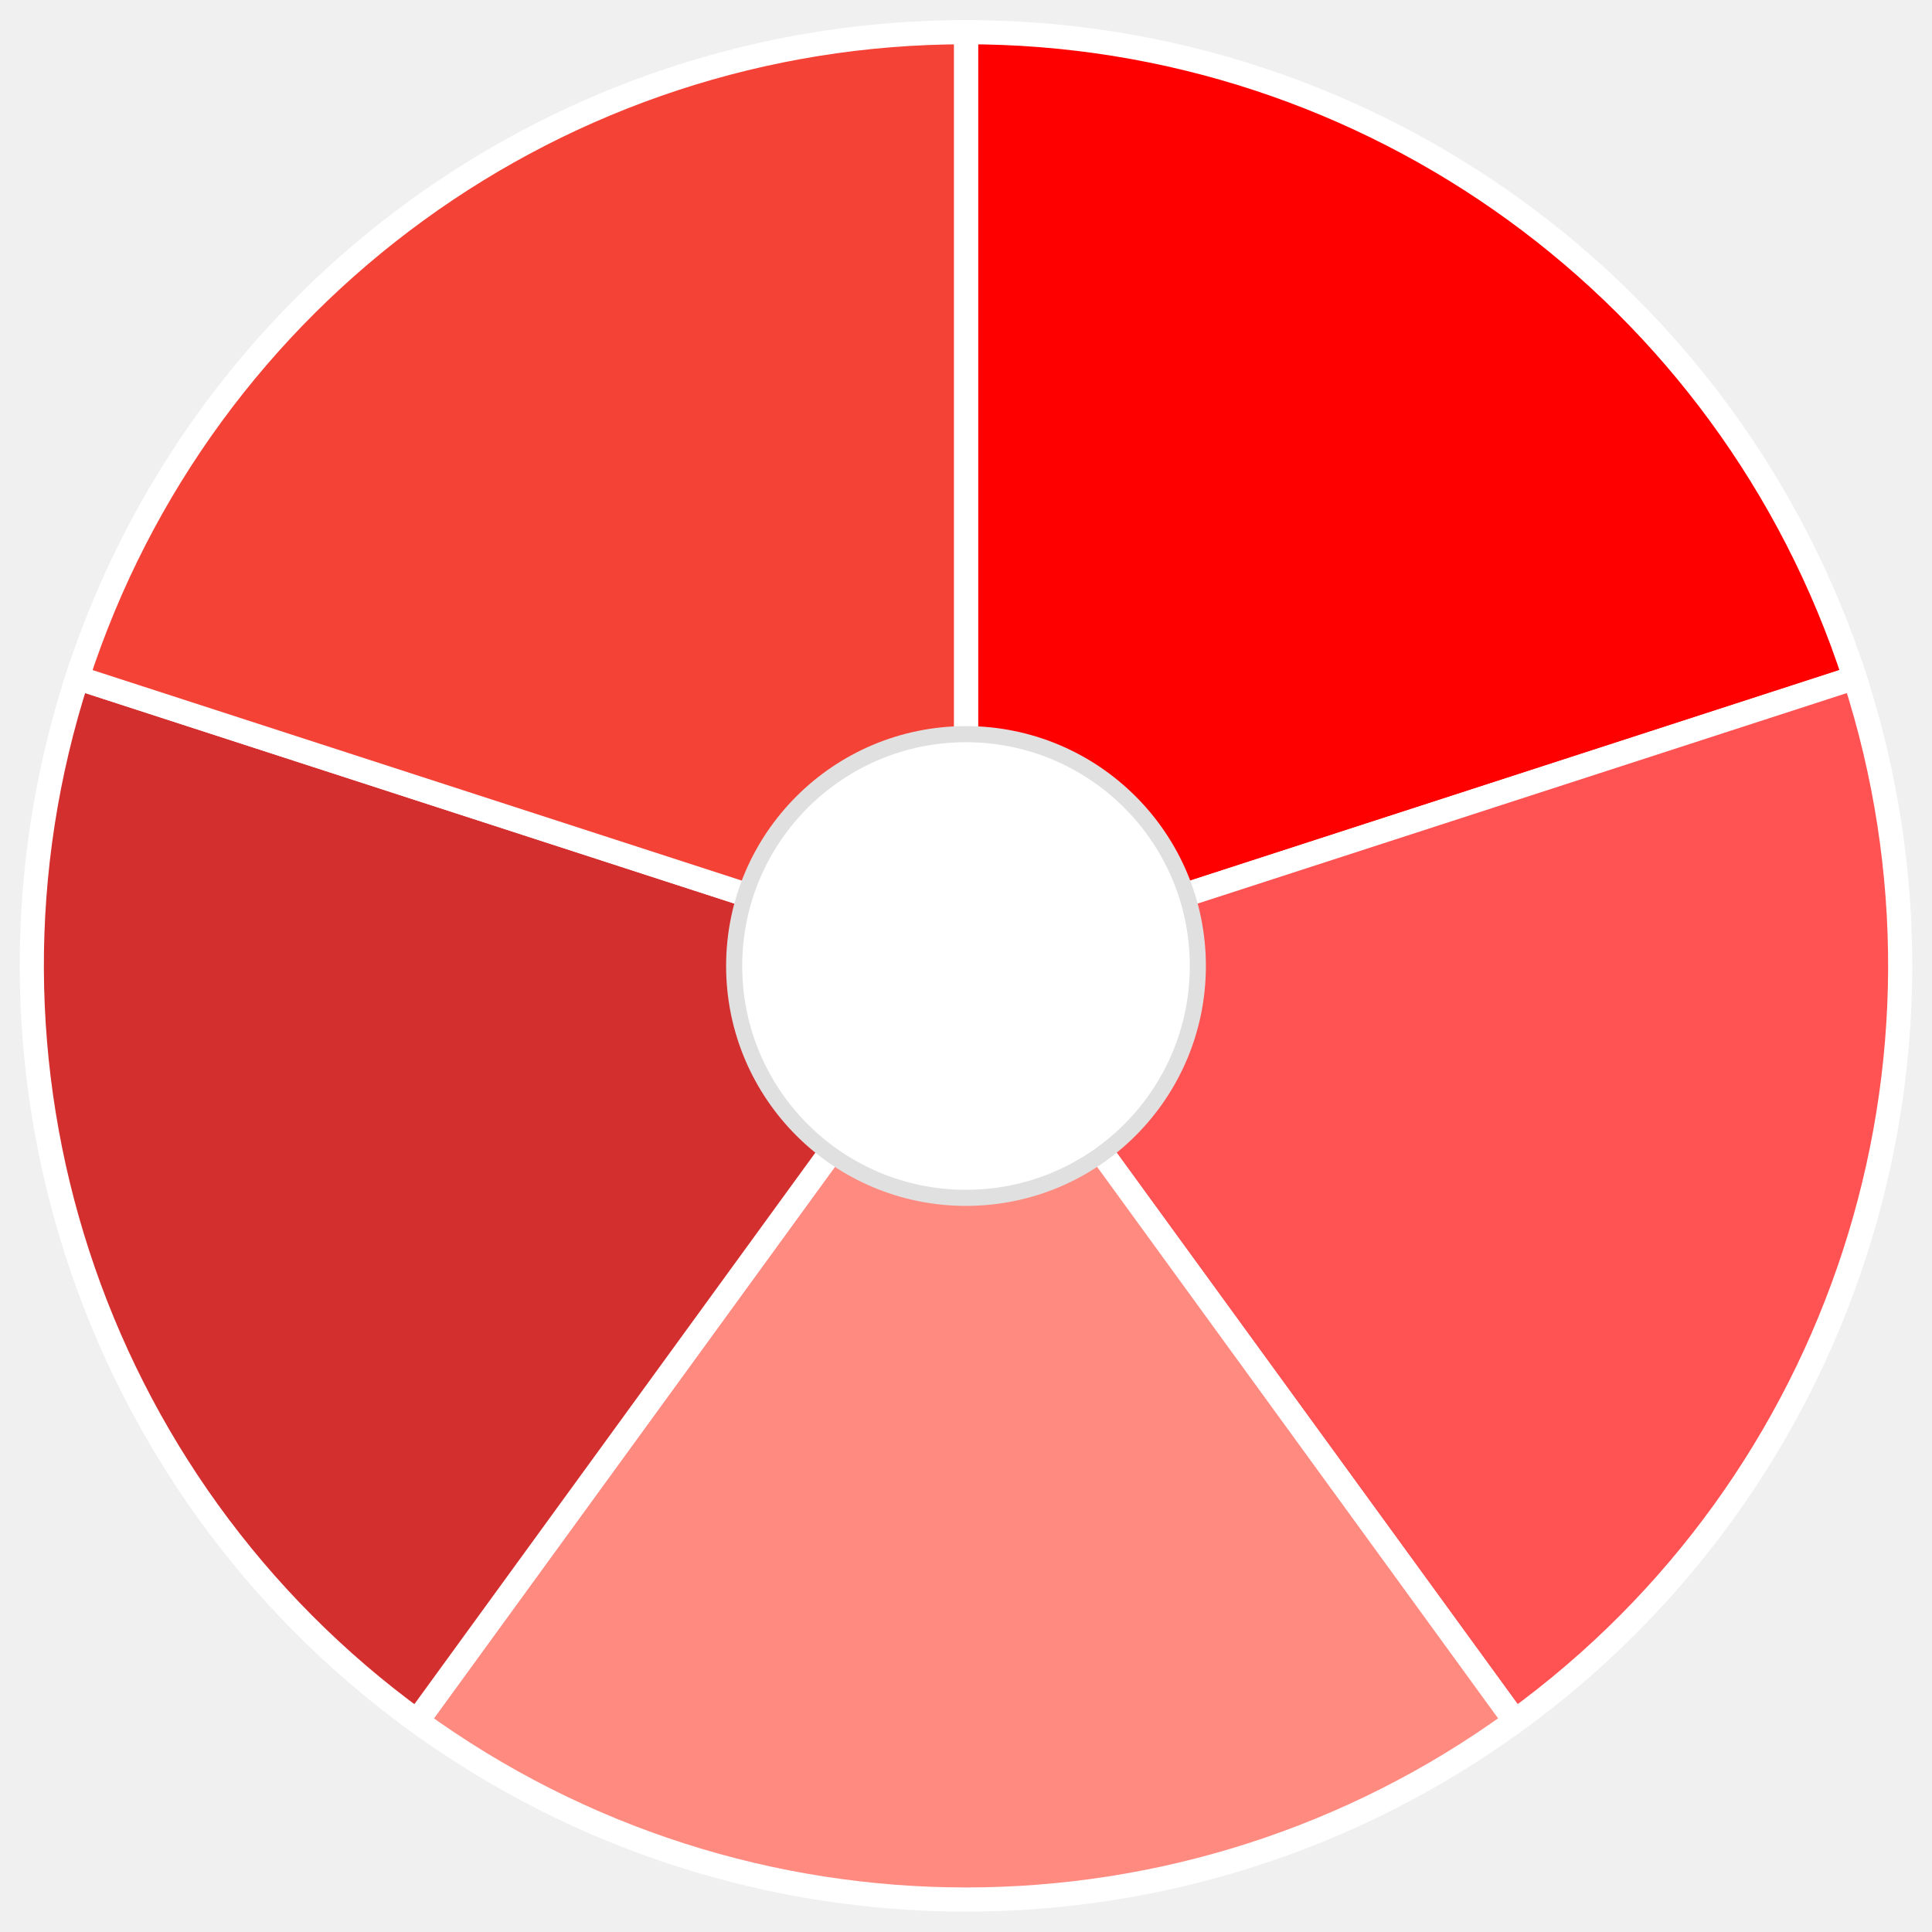
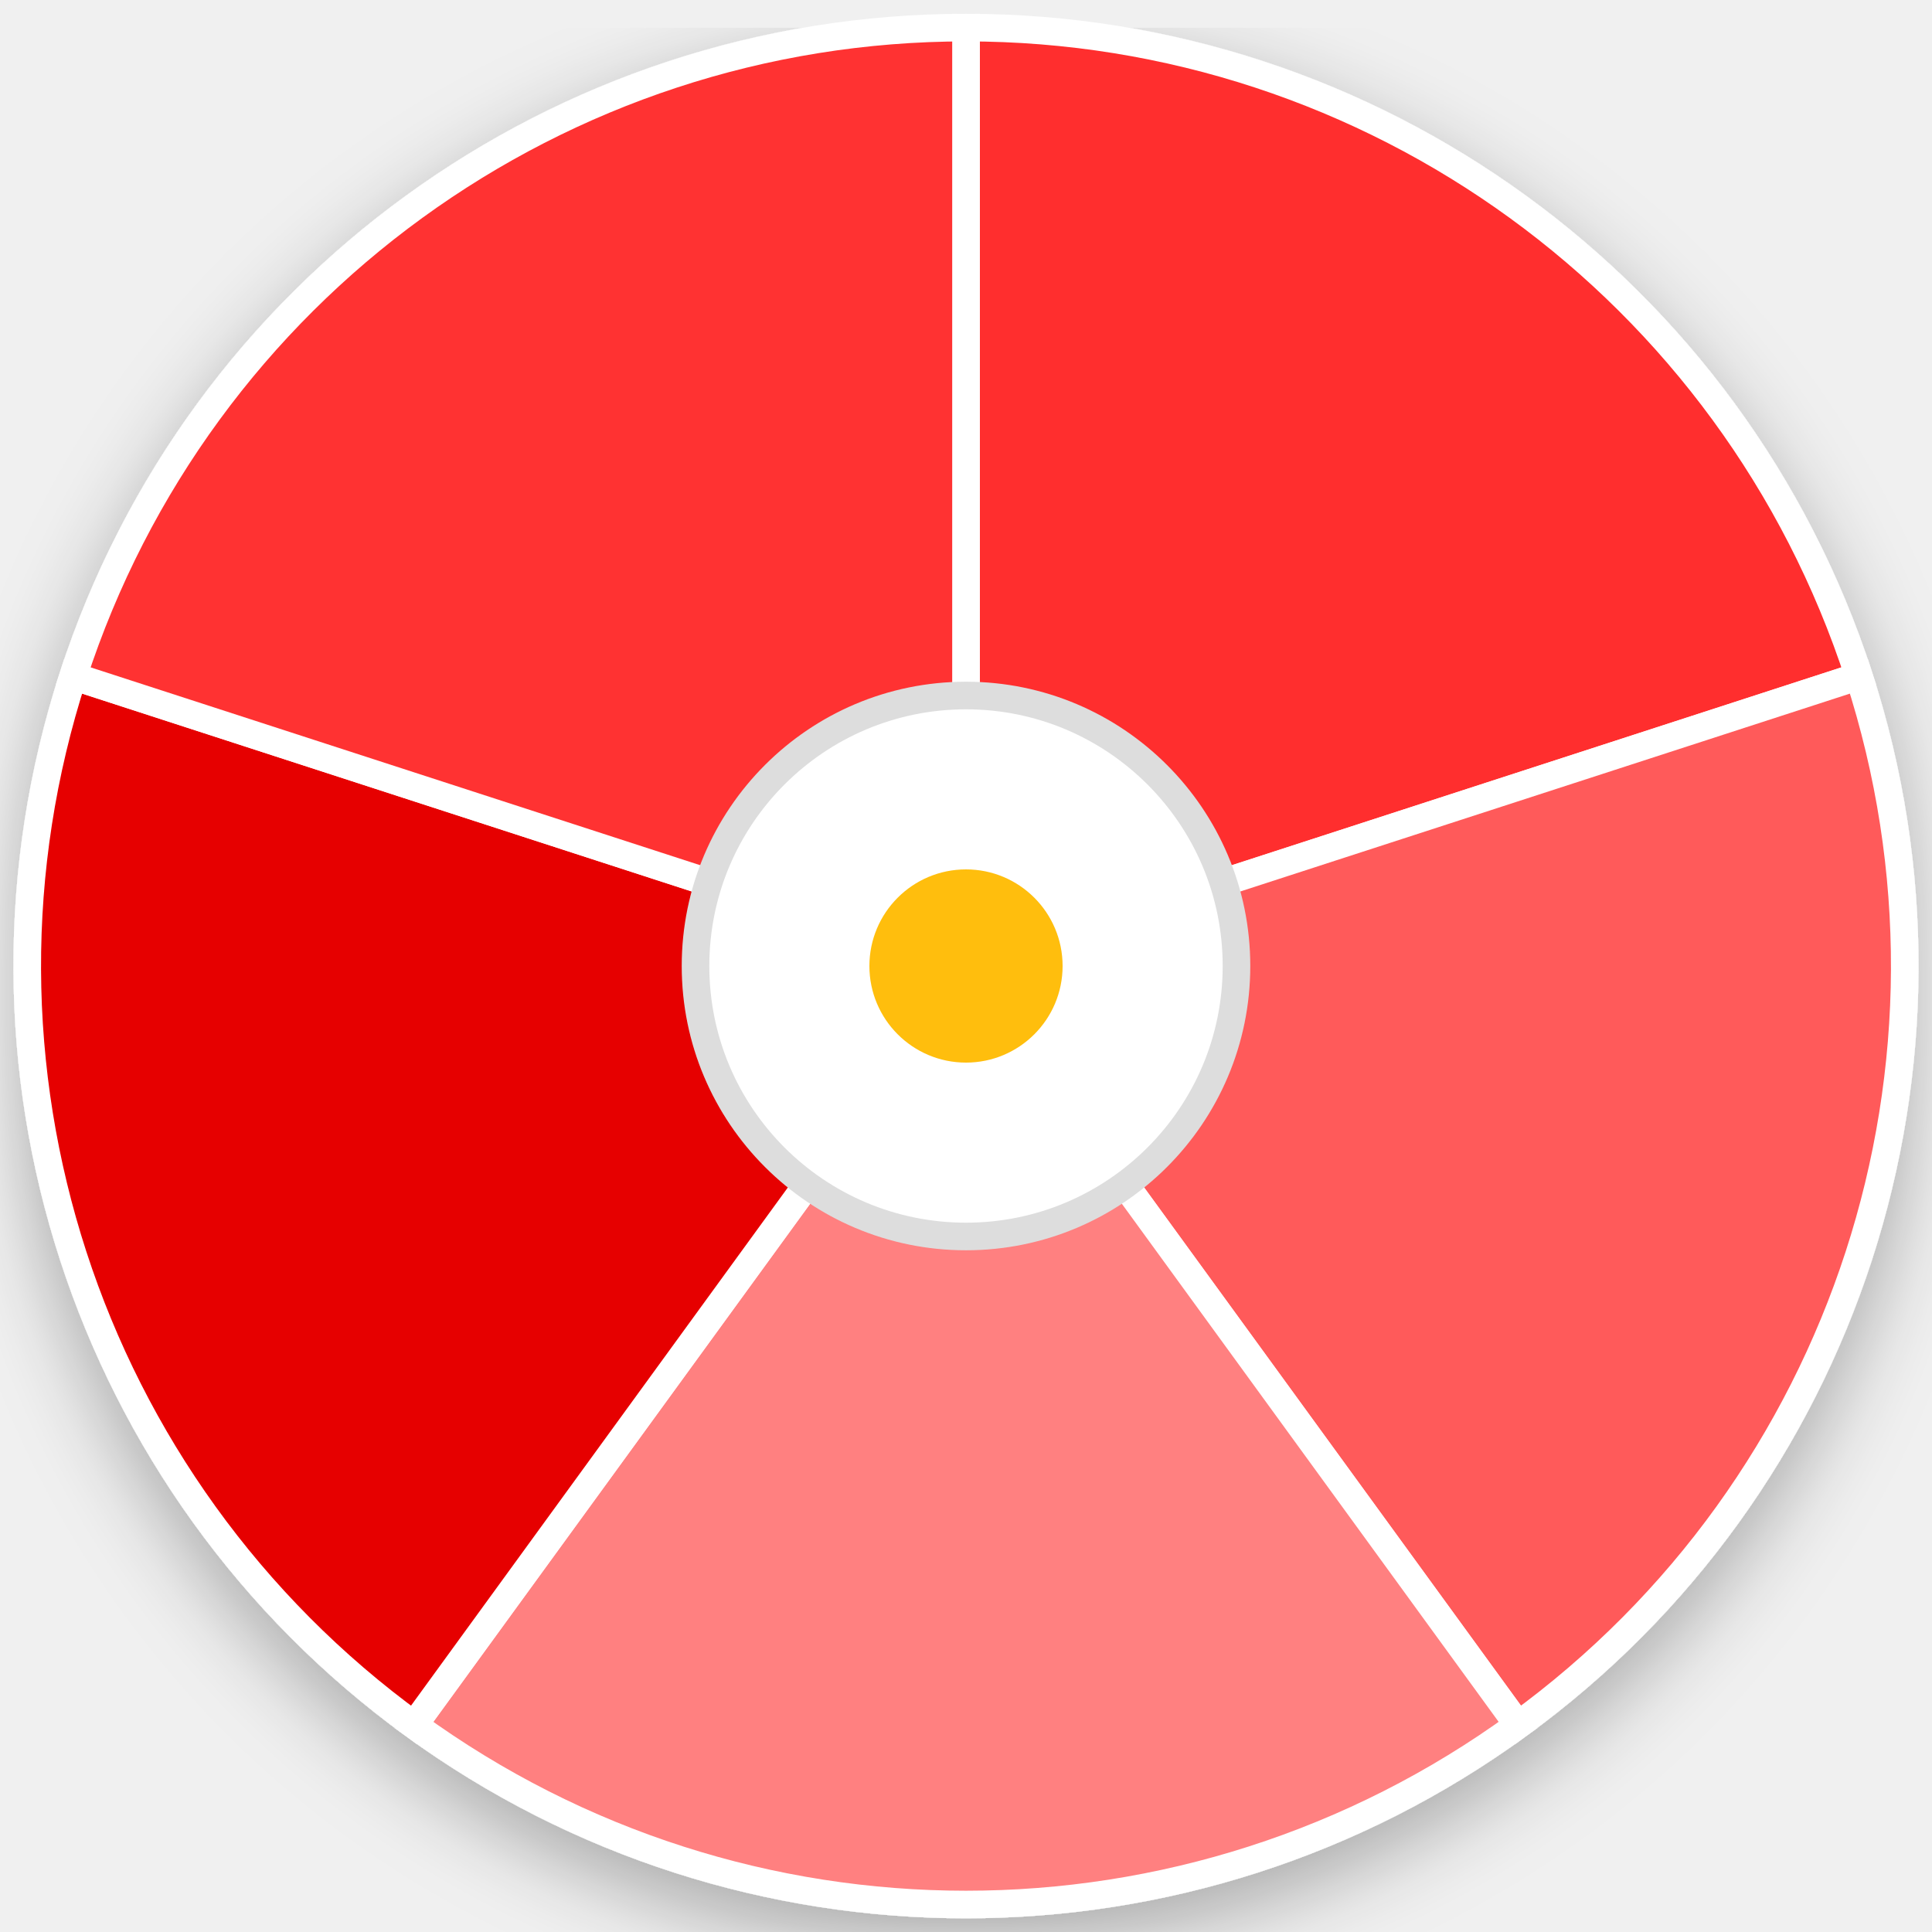
- <svg xmlns="http://www.w3.org/2000/svg" width="120" height="120" viewBox="0 0 120 120">
-   <circle cx="60.0" cy="60.0" r="58.0" fill="white" />
-   <path d="M60.0,60.0 L60.0,2.0 A58.0,58.0 0 0 1 115.2,42.1 Z" fill="#ff0000" stroke="white" stroke-width="1.5" />
-   <path d="M60.0,60.0 L115.2,42.1 A58.0,58.0 0 0 1 94.1,106.9 Z" fill="#ff5252" stroke="white" stroke-width="1.5" />
-   <path d="M60.0,60.0 L94.1,106.9 A58.0,58.0 0 0 1 25.9,106.9 Z" fill="#ff8a80" stroke="white" stroke-width="1.5" />
-   <path d="M60.0,60.0 L25.9,106.9 A58.0,58.0 0 0 1 4.8,42.1 Z" fill="#d32f2f" stroke="white" stroke-width="1.5" />
-   <path d="M60.0,60.0 L4.8,42.1 A58.0,58.0 0 0 1 60.0,2.0 Z" fill="#f44336" stroke="white" stroke-width="1.5" />
-   <circle cx="60.0" cy="60.0" r="14.4" fill="white" stroke="#e0e0e0" stroke-width="1" />
+ <svg xmlns="http://www.w3.org/2000/svg" width="140" height="140" viewBox="0 0 140 140">
+   <defs>
+     <filter id="sh">
+       <feDropShadow dx="0" dy="2" stdDeviation="3" flood-opacity="0.3" />
+     </filter>
+   </defs>
+   <g filter="url(#sh)">
+     <circle cx="70.0" cy="70.0" r="68.0" fill="white" />
+     <path d="M70.0,70.0 L70.0,2.0 A68.0,68.0 0 0 1 134.7,49.0 Z" fill="#ff2e2e" stroke="white" stroke-width="2" />
+     <path d="M70.0,70.0 L134.7,49.0 A68.0,68.0 0 0 1 110.0,125.0 Z" fill="#ff5a5a" stroke="white" stroke-width="2" />
+     <path d="M70.0,70.0 L110.0,125.0 A68.0,68.0 0 0 1 30.0,125.0 Z" fill="#ff8080" stroke="white" stroke-width="2" />
+     <path d="M70.0,70.0 L30.0,125.0 A68.0,68.0 0 0 1 5.3,49.0 Z" fill="#e60000" stroke="white" stroke-width="2" />
+     <path d="M70.0,70.0 L5.3,49.0 A68.0,68.0 0 0 1 70.0,2.0 Z" fill="#ff3333" stroke="white" stroke-width="2" />
+     <circle cx="70.0" cy="70.0" r="19.6" fill="white" stroke="#ddd" stroke-width="2" />
+     <circle cx="70.0" cy="70.0" r="7.0" fill="#ffbe0b" />
+   </g>
</svg>
